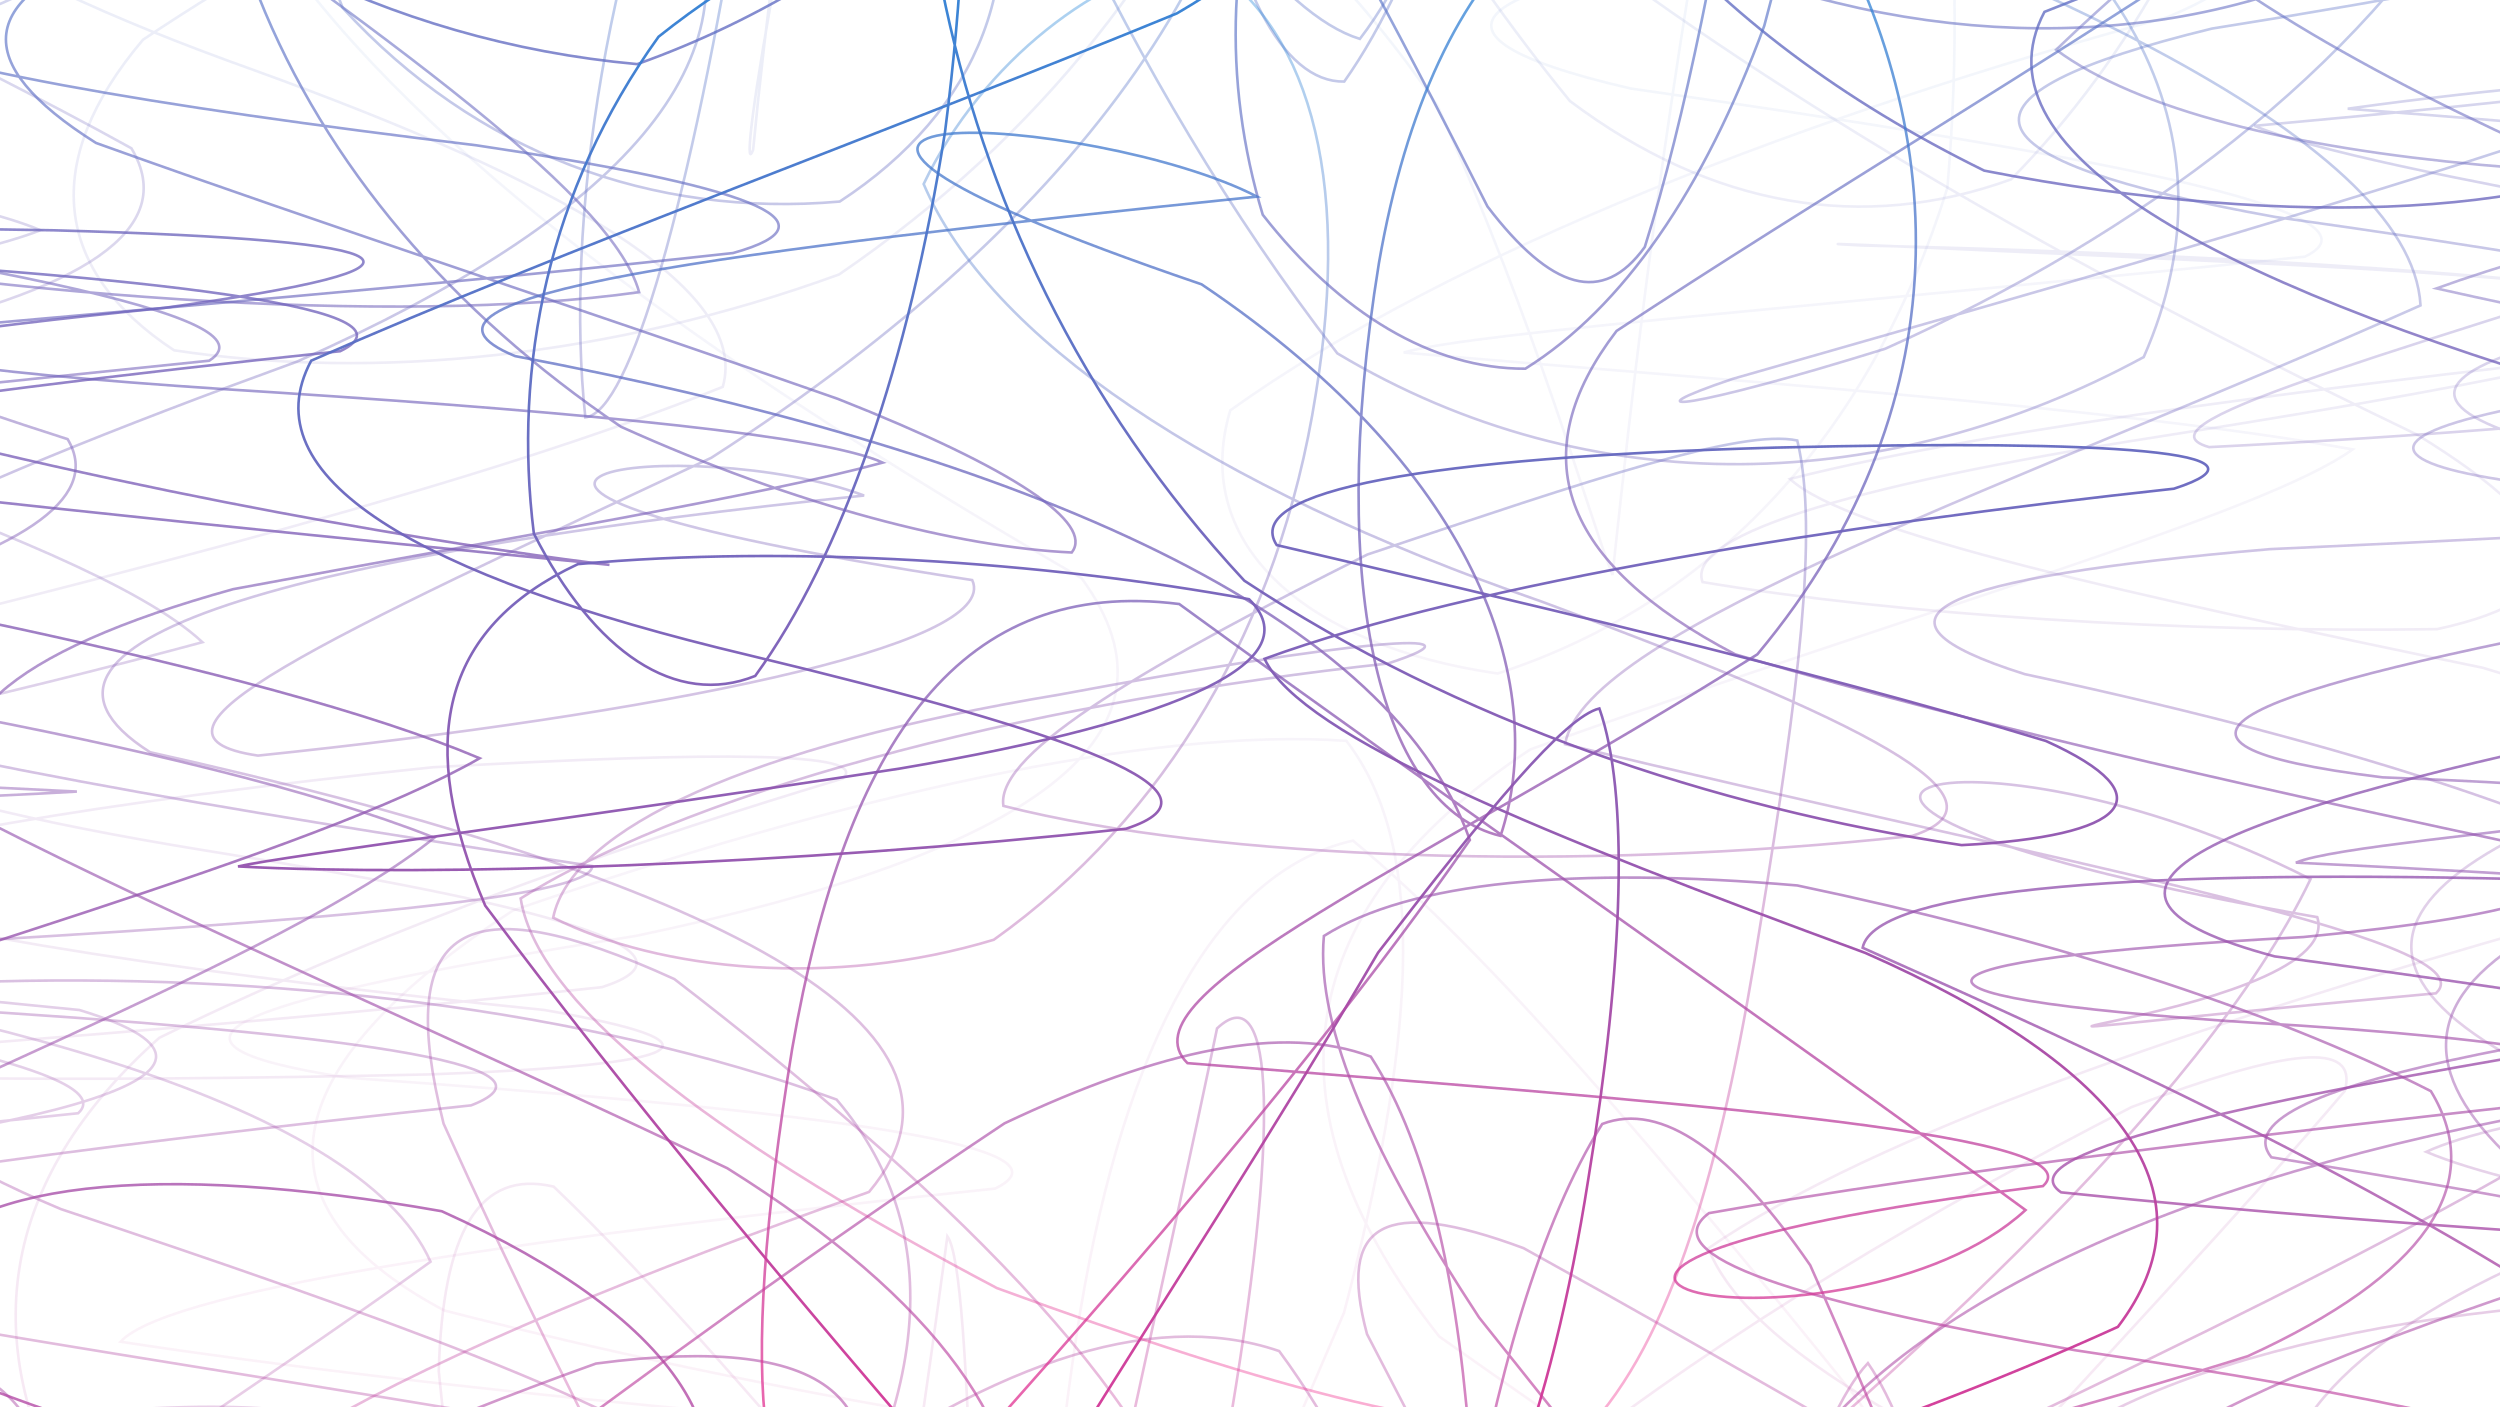
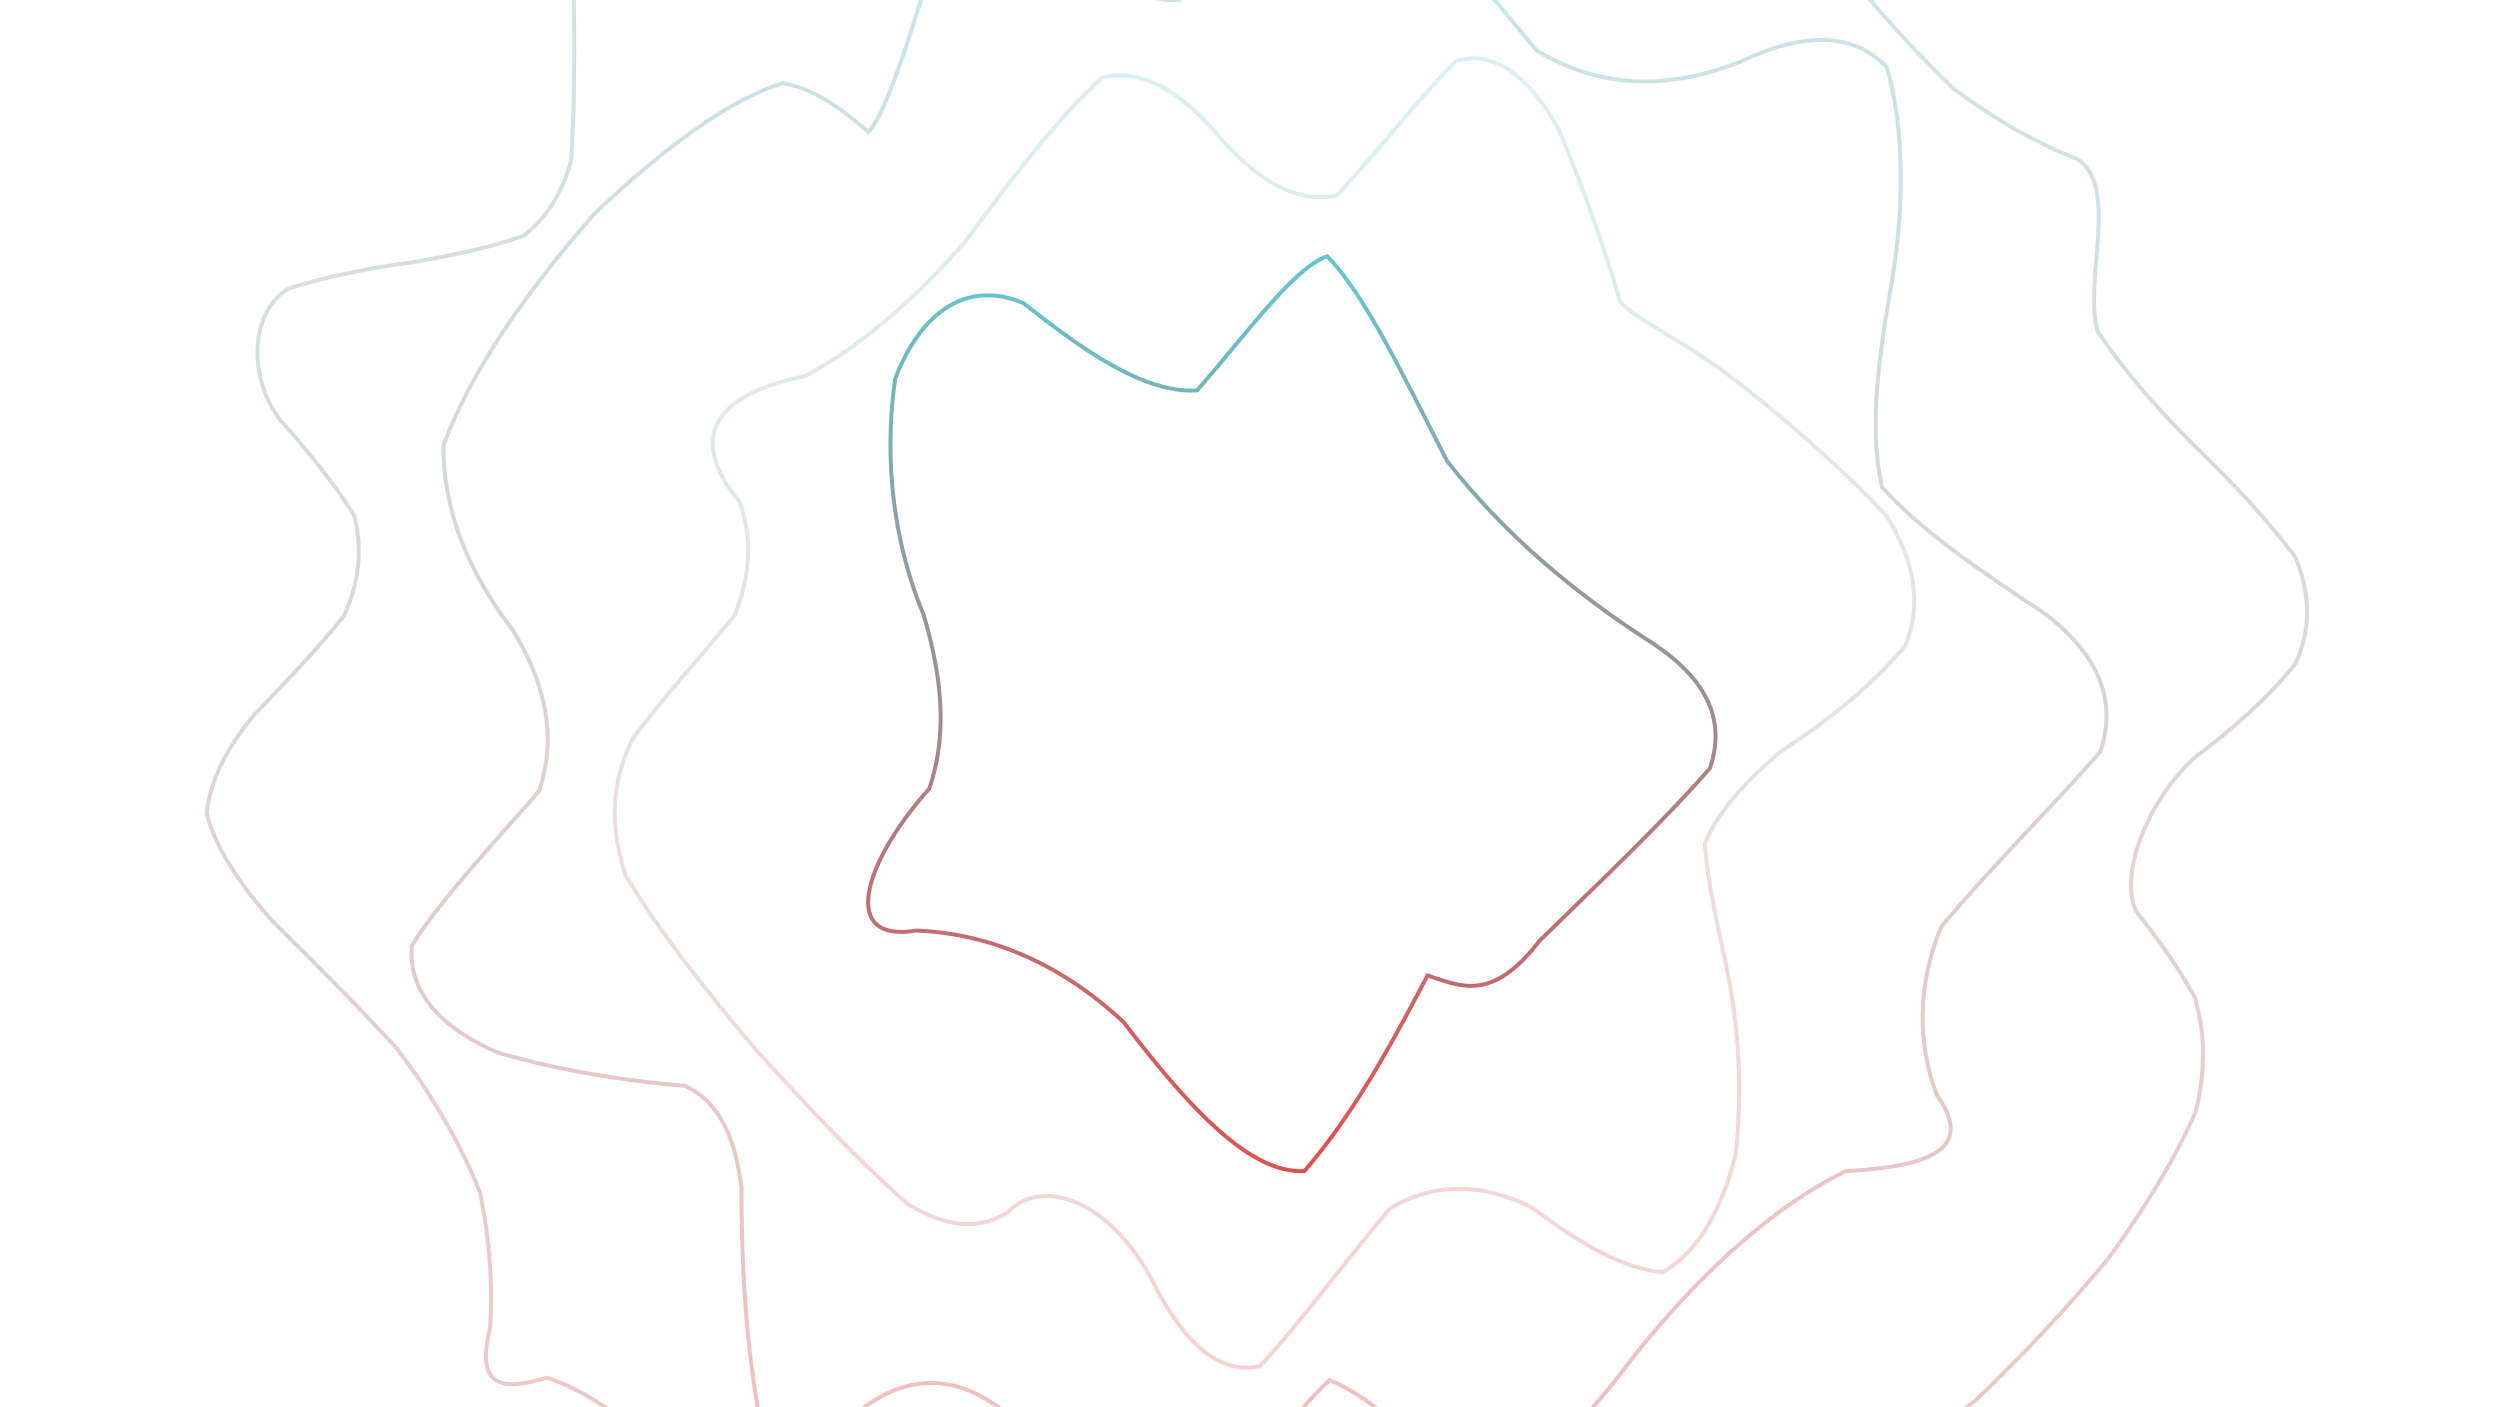
<svg xmlns="http://www.w3.org/2000/svg" version="1.1" viewBox="0 0 1422 800">
  <defs>
    <linearGradient x1="50%" y1="0%" x2="50%" y2="100%" id="ssscribble-grad">
-       <stop stop-color="hsl(206, 75%, 49%)" stop-opacity="1" offset="0%" />
-       <stop stop-color="hsl(331, 90%, 56%)" stop-opacity="1" offset="100%" />
+       <stop stop-color="hsl(185, 53%, 55%)" stop-opacity="1" offset="0%" />
+       <stop stop-color="hsl(0, 73%, 55%)" stop-opacity="1" offset="100%" />
    </linearGradient>
  </defs>
-   <g fill="none" stroke-width="1.5" stroke="url(#ssscribble-grad)" stroke-linecap="round">
-     <path d="M1981.48 679.62C1819.55 697.62 1630.14 714.65 1493.11 730.63 1464.58 746.5 1554.71 761.11 1723.79 774.23 1902.97 786.92 2017.69 797.74 2022.82 806.36 1916.99 814.12 1742.07 819.2 1565.8 821.24 1453.4 822.02 1445.62 819.36 1541.25 813.02 1703.25 805.3 1868.4 793.81 1975.88 778.6 1988.01 762.53 1899.63 743.29 1742.24 721.41 1567.32 700.16 1433.06 677.7 1380.04 655.16 1421.78 635.85 1540.32 618.73 1693.73 605.38 1834 598.55 1914.56 598.09 1911.66 605.54 1825.9 622.26 1681.93 648.63 1520.03 685.43 1380.97 731.76 1300.87 787.92 1295.62 853.03 1362.73 923.76 1479.65 999.53 1612.9 1077.57 1730.23 1152.97 1799.73 1224.07 1805.83 1287.08 1747.2 1337.68 1636.71 1373.94 1498.29 1393.15 1356.74 1394.3 1240.46 1376.84 1168 1341.45 1148.23 1292.12 1180.7 1230.98 1253.93 1162.78 1354.14 1095.26 1458.81 1032.57 1549.05 981.13 1612.58 947.87 1636.98 935.87 1620.19 948.38 1564.65 986.12 1478.61 1047.49 1373.94 1128.85 1259.76 1223.03 1151.01 1323.24 1057.54 1420.54 984.11 1504.9 937.34 1569.05 917.26 1606.07 922.71 1612.21 949.35 1586.62 991.06 1531.75 1045.36 1455.23 1103.1 1364.85 1158.66 1271.69 1211.74 1189.16 1254.84 1126.82 1286.05 1093.96 1307.15 1096.73 1314.96 1135.72 1310.74 1207.73 1296.3 1304.27 1272.41 1414.16 1241.51 1523.51 1203.81 1617.5 1162.5 1684 1119.69 1713.43 1073.6 1701.86 1028.48 1650.35 985.62 1565.86 941.66 1461.76 901.17 1352.28 864.75 1254.05 828.13 1183.34 795.95 1150.47 768.43 1161.5 740.91 1215.69 718.09 1305.04 700.09 1416.16 682.08 1531.51 669.12 1631.91 661.09 1701.96 653.05 1731.91 649.91 1716.81 651.47 1659.62 652.83 1569.17 658.51 1459.13 667.94 1345.76 676.27 1244.78 687.15 1170.5 699.29 1132.39 708.15 1134.98 715.81 1176.42 720.18 1249.48 717.76 1344.31 708.65 1446.06 690.43 1540.48 661.99 1616.09 621.86 1661.64 568.82 1671.63 505.65 1645.21 430.97 1585.37 346.69 1499.73 259.94 1397.59 171.39 1291.18 86.7 1192.09 14.59 1109.73 -42.03 1052.7 -77.04 1025.34 -86.52 1029.17 -68.87 1061.76 -24.12 1117.65 40.67 1191.07 121.21 1271.98 207.64 1351.3 284.56 1422.48 343.34 1476.65 372.1 1508.91 362.12 1517.18 311.45 1499.91 222.16 1459.09 106.17 1397.6 -23.73 1320.74 -148.63 1234.57 -246.57 1143.72 -303.19 1055.51 -307.02 975.26 -258.14 906.09 -164.9 852.46 -45.79 815.96 70.17 797.12 158.8 795.53 196.17 809.21 168.81 836.99 78.67 874.74 -58.68 918.86 -211.95 968.17 -348.26 1017.29 -434.11 1063.2 -447.6 1105.66 -385.6 1140.36 -263.96 1165.99 -55.87 1186.59 16.32 1163.29 -186.55 1123.38 -354.61 1087.06 -487.08 1045.42 -542.02 1000.03 -502.2 950.47 -380.39 899.46 -217.17 848.22 -71.48 795.47 5.95 744.1 -16.32 694.83 -133.96 645.75 -308.49 599.56 -479.07 556.47 -583.26 514.33 -583.26 475.43 -477.8 439.67 -308.49 404.92 -139.68 373.06 -39.13 343.85 -49.54 315.38 -168.68 289.17 -351.43 264.96 -524.07 241.14 -616.9 218.98 -590.17 198.31 -454.94 177.75 -266.44 158.48 -104.51 140.48 -40.01 122.48 -99.4 105.96 -255.41 90.96 -512.41 69.5 -448.87 36.52 -181.82 26.17 -52.97 20.85 -27.85 18.46 -112.52 19.25 -273.02 21.06 -444.8 26.32 -562.3 35.13 -582.72 44.89 -497.78 58.08 -339.11 74.49 -161.29 91.1 -26.17 110.16 23.07 130.96 -26.86 150.25 -154.8 169.68 -314.18 188.05 -452.73 202.24 -522.58 213.08 -502.24 219 -397.62 217.76 -240.59 209.31 -77.36 192.3 48.24 166.11 102.17 130.24 74.75 84.35 -23.09 30.05 -159.23 -32.85 -293.87 -103.05 -392.36 -176.71 -426.41 -253.1 -388.51 -329.18 -287.11 -400.08 -146.56 -464.1 1.41 -517.65 167.65 -568.92 145.09 -560.08 -7.23 -499.78 -120.53 -443.12 -211.56 -377.95 -263.79 -309.54 -269.45 -245.81 -226.62 -190.81 -143.77 -150.57 -31.65 -131 91.52 -134.37 209.29 -162.65 310.43 -214.92 381.93 -288.48 419.29 -378.39 421.88 -476.46 393.35 -575.46 341.59 -666.31 272.13 -739.63 197.49 -788.98 126.79 -808.88 63.73 -797.59 17.71 -755.93 -8.4 -688.22 -14.97 -603.79 -0.68 -511.31 31.58 -422.36 80.09 -349.91 140.11 -302.51 207.15 -287.78 280.97 -309.45 354.97 -365.93 426.15 -451.69 496.43 -556.26 560.3 -667.38 616.97 -770.8 669.45 -852.44 714.36 -901.67 752.42 -911.22 786.32 -880.07 814.69 -811.93 838.76 -716.24 860.1 -608.15 878.79 -502.53 895.93 -415.63 911.8 -361.99 927.37 -349.55 943.34 -381.28 959 -453.12 975.7 -554.42 993.7 -669.77 1011.7 -780.89 1030.79 -869.35 1050.69 -921.76 1070.26 -931.01 1090.02 -895.47 1109.21 -821.21 1127.14 -719.43 1143.26 -605.52 1156.45 -496.14 1169.84 -377.54 1163.11 -382 1138.33 -496.76 1114.98 -597.54 1084.12 -698.06 1046.5 -784.45 1007.98 -846.31 966.3 -874.37 924.42 -865.46 889.33 -820.91 860.89 -746.12 843.56 -650.4 842.48 -544.05 858.98 -439.74 895.94 -348.56 952.44 -279.04 1028.44 -238.08 1121.05 -228.14 1221.31 -249.09 1325.08 -296.49 1423.21 -363.42 1503.66 -443.3 1560.42 -525.42 1585.59 -600.85 1576 -663.47 1531.78 -705.46 1457.42 -723.19 1366.43 -715.68 1269.52 -683.04 1183.15 -628.54 1126.04 -555.84 1108.42 -471.3 1138.75 -381.34 1215.67 -290.69 1330.84 -206.51 1467.73 -133.59 1601.01 -74.59 1709.36 -32.98 1771.15 -9.42 1773.73 -3.92 1716.57 -14.94 1611.12 -39.78 1484.4 -77.03 1364.49 -121.85 1283.09 -170.48 1265.18 -221.74 1318.59 -270.24 1435.81 -313.23 1589.19 -350.6 1743.43 -378.54 1858.72 -396.21 1903.59 -404.34 1866.45 -401.6 1756.91 -388.76 1609.74 -366.66 1468.07 -336.21 1378.07 -298.99 1372.34 -255.25 1456.09 -207.33 1607.82 -156.83 1780.39 -103.09 1920.81 -49.05 1982.49 4.14 1944.97 57.97 1820.82 109.53 1653.16 158.26 1504.63 206.13 1429.03 250.62 1457.98 291.68 1584.03 331.35 1763.57 367.65 1931.03 400.82 2022.69 432.73 2003.74 461.9 1880.2 488.67 1702.06 514.58 1539.24 538.57 1459.1 560.93 1496.78 582.88 1638.52 603.59 1827.77 623.28 1985.61 642.85 2045.98 661.61 1981.55 679.61Q1981.48 679.62 1981.48 679.62" opacity="0.26" />
-     <path d="M1906.98 292.53C1580.74 325.96 1385.8 348.85 1569.65 362.11 1888.35 376.1 1928.43 382.14 1644.43 382.85 1379.13 387.92 1441.18 392.97 1735.73 403.44 1917.09 426.36 1773.24 463.38 1462.69 520.36 1299.14 596.26 1432.47 694.61 1701.75 813.08 1839.21 936.83 1706.23 1061.89 1424.28 1172.2 1218.07 1248.44 1239.99 1281.25 1438.63 1260.43 1651.74 1193.33 1708.34 1088.98 1575.27 971.79 1330.4 880.87 1118.24 840.13 1036.04 873.55 1102.55 982.5 1258.44 1147.44 1411.71 1327.76 1501.08 1468.33 1482.97 1528.51 1375.51 1484.97 1207.75 1357.27 1033.84 1190.59 890.57 1053.95 787.26 1012.75 737.44 1089.95 727.59 1264.41 750.53 1465.35 785.58 1609.28 817.36 1629.21 854.19 1517.08 875.22 1323.62 877.87 1144.3 879.49 1074.8 863.41 1152.05 829.98 1341.66 796.55 1545.41 746.56 1653.77 679.82 1614.29 612.06 1449.15 526.86 1240.66 426.99 1088.08 332.16 1058.3 235.18 1157.88 151.59 1332.2 100.78 1503.35 91.23 1590.08 136.61 1557.63 221.94 1419.02 339.35 1228.07 452.23 1054.29 504.79 951.66 469.61 948.59 328.72 1032.2 123.92 1170.31 -81.71 1307.12 -196.05 1397.92 -161.69 1419.59 4.55 1362.65 205.61 1245.23 294.87 1090.53 196.54 934.67 -56.04 805.06 -323.72 695.9 115.53 757.58 -1.45 856.65 -300.55 924.45 -461.13 974.88 -322.07 1003.74 -36.03 1015.89 86.05 1006.24 -114.18 979.73 -427.59 940.46 -505.61 892.22 -253.2 840.62 17.89 783.98 -32.03 729.67 -357.34 680.83 -547.8 631 -356.25 588.77 -30.01 555.34 -10.17 521.91 -317.59 498.07 -541.14 482.78 -393.44 466.5 -62.6 456.64 43.73 450.24 -192.05 438.8 -470.94 425.11 -460.7 403.74 -170.56 369.59 80.18 319.87 38.48 249.8 -232.92 163.01 -434.09 56.09 -361.64 -66.59 -79.79 -188.74 156.38 -305.67 160.13 -401.05 -48.85 -458.09 -272.11 -468.88 -325.15 -427.06 -166.02 -345.29 94.15 -235.33 289.54 -124.45 320.84 -50.83 193.58 -35.6 9.23 -96.73 -131.3 -226.99 -145.09 -401.02 -35.59 -573.94 156.21 -692.38 353.05 -721.72 497.86 -648.93 568.79 -504.98 560.74 -341.27 502.02 -227.15 409.28 -219.18 322.17 -327.65 259.76 -517.66 217.07 -710.85 208.28 -826.42 225.08 -809.58 258.4 -669.92 302.92 -471.27 349.03 -312.72 399.07 -279.82 442.51 -391.53 475.94 -595.27 509.37 -784.9 532.01 -858.8 547.08 -782.72 566.09 -596.81 585.73 -393.49 615.45 -268.44 661.69 -275.44 732.39 -403.39 835.73 -585.45 958.78 -741.06 1105.27 -796.52 1255.94 -730.84 1372.62 -569.71 1437.18 -375.79 1421.17 -218.26 1331.27 -144.87 1187.73 -172.64 1047.43 -278.39 989.42 -423.9 1052.93 -551.62 1241.29 -621.11 1473.47 -615.07 1646.66 -532.61 1659.22 -397.89 1507.67 -236.89 1289.22 -86.62 1169.52 28.3 1261.99 96.97 1522.46 113.93 1766.28 89.23 1797.4 30.45 1593.64 -41.3 1341.6 -110.16 1413.09 -194.68 1775.01 -221.46 1389.24 -172.56 1397.79 -122.38 1692.61 -65.51 1941.36 -7.52 1847.99 54.8 1527.01 112.92 1385.84 164.05 1615.92 215.91 1926.76 259.09 1907.05 292.52Q1906.98 292.53 1906.98 292.53" opacity="0.48" />
-     <path d="M1832.48 138.56C1532.82 169.42 1316.78 204.59 1423.82 244.66 1727.94 285.86 1884.77 334.05 1727.67 390.82 1422.22 450.91 1282.08 521.6 1432.11 603.27 1712.46 687.27 1838.04 779.47 1692.61 875.54 1404.6 963.59 1223.89 1043.76 1283.91 1106.58 1518.26 1143.38 1718.83 1149.75 1727.52 1120.71 1536.17 1063.81 1278.73 981.25 1118.06 886.32 1136.14 804.7 1299.58 749.26 1490.45 740.15 1602.48 789.02 1568.33 894.15 1413.41 1042.55 1199.86 1202.11 1018.1 1342.34 921.71 1427.25 924.71 1434.15 1006.75 1360.41 1121.74 1225.93 1240.64 1079.16 1318.51 965.85 1343.34 931.86 1319 997.94 1251.97 1148.09 1161.94 1335.46 1052.83 1492.24 946.86 1561.75 853.51 1514.07 761.98 1370.2 687.86 1186.08 630.11 1040.82 574.57 1002.37 531.97 1089.1 501.11 1267.16 470.25 1457.36 451.86 1571.44 447.3 1561.78 444.94 1435.07 459.83 1245.79 493.16 1072.51 528.32 981.33 577.12 1003.68 630.24 1122.23 664.28 1290.07 676.51 1436.98 647.37 1509.14 569.06 1483.47 439.04 1367.17 269.47 1199.86 103.81 1028.3 -27.41 902.31 -77.96 849.37 -29.14 876.08 106.68 965.02 276.07 1083.61 386.85 1203.67 378.62 1288.18 226.15 1319.36 -5.16 1293.5 -207.11 1214.83 -261.64 1100.89 -137.4 965.58 85.66 832.68 244.89 717.66 204.07 625.62 -26.4 565.75 -288.27 535.53 -375.82 532.28 -220.26 548.27 45.13 574.49 167.93 611.61 22.26 646.84 -275.49 675.14 -380.23 711.56 38.23 725.06 -354.94 705.39 -468.08 688.31 -255.17 664.06 44.48 633.21 77.96 602.35 -188.4 565.61 -443.33 522.58 -402.52 478.57 -111.27 426.51 115.15 365.28 46.66 301.51 -231.57 227.41 -425.27 143.47 -341.57 59.18 -58.99 -30.85 160.96 -121.45 133.72 -201.15 -97.46 -269.29 -315.6 -316.72 -337.07 -337.18 -139.5 -326.51 123.84 -282.03 275.13 -214.58 223.07 -127.62 31.77 -36.46 -166.25 33.32 -233.37 69.64 -135.97 55.06 76.4 -16.53 293.59 -139.56 424.48 -296.05 431.69 -451.08 332.49 -574.39 189.3 -633.25 53.62 -612.46 -15.05 -516.39 -3.28 -372.36 81.74 -232.57 213.81 -141.4 358.95 -138.33 504.8 -233.09 621.9 -400.08 705.32 -585.34 761.91 -721.32 791.47 -758.43 805.64 -679.18 806.49 -517.83 806.44 -337.62 813.06 -216.99 817.2 -213.41 833.57 -330.58 864.42 -520.77 895.28 -698.85 939.9 -782.48 995.86 -737.97 1049.35 -586.63 1108.62 -393.42 1165.97 -237.62 1210.01 -178.01 1237.62 -232.75 1237.03 -372.11 1209.61 -542.07 1147.33 -672.14 1054.97 -715.62 963.3 -659.03 883.37 -520.59 848.98 -346.29 887.85 -184.28 1005.7 -80.62 1188.94 -55.37 1379.69 -108.13 1524.85 -214 1561.82 -337.11 1475.12 -449.08 1300.31 -515.71 1128.36 -524.15 1071.37 -474.6 1176.97 -376.8 1411.42 -251.03 1639.18 -111.95 1725.64 16.54 1606.52 121 1375.31 197.61 1207.61 240.44 1256.56 254.32 1502.19 242.17 1758.55 214.16 1808.47 179.59 1611.17 137 1348.66 99.61 1282.32 71.59 1639.87 39.14 1511.28 37.43 1335.39 61.84 1596.37 81.88 1865.91 107.7 1832.55 138.55Q1832.48 138.56 1832.48 138.56" opacity="0.28" />
-     <path d="M1757.98 551.72C1485.56 580.01 1258 615.83 1291.93 658.27 1549.37 700.02 1778.77 746.95 1768.5 796.83 1529.26 843.31 1273.11 888.87 1212.9 929.53 1513.15 971.58 1526.65 964.32 1184.64 903.56 1139.77 847.87 1281.26 781.88 1495.79 714.35 1645.36 662.1 1630.68 629.7 1466.73 629.28 1236.66 668.61 1058.28 748.48 1001.68 865 1075.94 1000.67 1228.6 1140.23 1381.54 1259.35 1479.17 1333.33 1478.89 1348.63 1390.04 1298.75 1237.09 1198.43 1068.16 1068.31 921.98 943.33 814.32 864.52 762.52 855.14 757.73 926.84 792.59 1064.6 846.59 1234.27 902.35 1387.13 962.65 1475.29 1007.21 1470.93 1033.16 1372.64 1052.72 1216.43 1055.36 1053.57 1044.76 944.44 1031.48 933.68 1009.75 1026.82 981.46 1192.66 953.18 1368.76 919 1485.5 877.18 1501.49 832.68 1413.51 775.76 1253.73 702.85 1079.38 623.54 947.16 526.58 898.88 414.96 943.48 307.88 1063.78 203.65 1214.48 119.76 1346.17 75.53 1422.56 79.53 1418.26 140.74 1337.3 240.47 1199.89 364.32 1041.77 473.66 899.32 518.92 798.33 477.09 757.38 338.99 775.59 145.57 844.86 -45.92 941.94 -157.26 1042.83 -137.73 1133.12 5.34 1190.78 202.01 1208.72 332.55 1187.53 315.74 1129.77 136.72 1046.1 -107.26 942.49 -276.17 833.48 -256.52 728.88 -65.18 629.09 162.62 544.55 247.09 476.49 107.62 421.24 -161.57 380.89 -352.4 351.75 -186.83 324.6 43.29 290.56 -338.59 269.39 -378.12 254.57 -153.43 233.45 118.98 205.16 163.73 176.88 -58.95 142.1 -324.56 101.82 -380.05 62.37 -172.67 19.14 102.18 -25.44 202.58 -66.22 49.06 -104.27 -210.09 -135.62 -353.34 -157.81 -257.08 -167.71 -3.08 -161.48 219.36 -142.45 250.74 -105.71 89.85 -52.38 -140.18 5.76 -268.02 69.68 -212.11 129.71 -5.87 169.78 226.91 185.45 363.54 166.18 347.46 107.77 205.61 11.28 27.63 -116.07 -103.27 -254.03 -119.92 -386.43 -23.55 -489.11 151.85 -540.74 340.11 -531.29 486.6 -459.77 565.23 -346.78 564.86 -216.07 506.88 -103.88 408.91 -48.14 309.11 -66.88 230.69 -163.98 175.77 -316.4 159.48 -485.52 175.47 -621.79 216.78 -682.39 275.06 -647.63 338.88 -526.35 411.14 -362.92 477.57 -211.46 533.21 -129.04 589.87 -150.59 633.02 -270.17 661.32 -446.27 689.6 -612.13 702.36 -702.43 700.81 -686.11 700.26 -571.41 688.13 -400.23 669.22 -233.08 658.74 -123.86 652.86 -105.97 662.86 -178.15 698.18 -315.04 764.69 -466.3 868.63 -583.33 996.06 -634.31 1143.66 -601.89 1288.08 -497.85 1392.53 -347.65 1438.01 -190.11 1403.01 -60.33 1300.14 19 1153.98 35.2 1019.04 -5.37 963.11 -91.08 1018.56 -195.33 1186.52 -293.92 1401.58 -373.37 1578.77 -414.4 1628.28 -413.26 1525.09 -372.37 1323.8 -297.87 1146.99 -202.02 1120.49 -90.89 1275.71 20.18 1530.97 122.32 1717.13 215.64 1708.86 291.21 1507.17 349.18 1273.89 392.99 1195.99 422.52 1355.15 442.15 1713.81 456.22 1344.46 473.66 1305.91 490.68 1577.08 503.34 1802.7 523.43 1758.05 551.71Q1757.98 551.72 1757.98 551.72" opacity="0.57" />
-     <path d="M1683.48 635.74C1323.8 671.62 1492.3 713.6 1732.57 715.8 1627.86 712.58 1381.85 700.13 1172.35 678.21 1138.26 654.81 1292.37 623.5 1517.13 586.74 1664.91 554.49 1636.34 523.78 1454.4 500.59 1221.16 493.84 1066.58 504.77 1059.46 539.08 1191.02 597.77 1378.64 681.55 1523.44 787.39 1562.15 902.99 1475.16 1021.84 1304.88 1129.6 1109.29 1209.24 959.69 1251.5 892.95 1246.83 916.12 1197.33 1007.36 1108.32 1126.33 995.47 1285.43 844.62 1295.04 834.81 1166.26 1013.36 1051.68 1165.9 939.1 1303.21 838.97 1390.22 745.56 1403.99 671.43 1339.55 614.47 1212.5 565.82 1062.04 528.63 929.07 498.3 855.81 470.52 868.66 444.71 965.16 419 1118.16 393.28 1279.69 368.27 1396.12 345.95 1433.02 326.2 1381.81 314.03 1258.12 314.18 1099.86 322.64 950.09 349.13 849.77 395.89 821.56 449.36 869.54 516.27 975.16 586.28 1106.58 636.37 1233.16 661.17 1319.4 642.47 1346.64 572.83 1310.88 452.15 1219.44 293.26 1092.95 134.66 952.11 5.14 823.92 -54.82 726.97 -24.88 670.88 89.41 660.32 251.29 688.95 387.87 750.55 442.76 828.34 373.69 907.86 198.52 983.55 -17.72 1040.07 -176.06 1072.63 -195.72 1082.68 -66.06 1067.43 144.24 1031.53 303.24 977.76 310.85 912.36 144.23 841.49 -99.38 764 -270.23 688.52 -250.65 618.27 -55.67 548.11 178.06 485.62 272.84 431.3 147.73 378.42 -109.98 333.09 -303.71 294.83 -278.47 257.14 -51.29 225.49 193.48 199.77 247.04 174.06 68.75 154.88 -188.39 142.48 -318.88 130.65 -217.96 126.62 30.76 131 242.08 136.82 263.37 151.66 93.14 175.17 -142.75 198.76 -271.76 228.57 -210.05 261.5 2.56 287.8 231.88 309.75 346.68 321.3 292.57 314.99 115.27 289.25 -74.6 239.57 -178.05 167.39 -137.48 72.6 21.03 -39.87 230.94 -156.18 401.45 -269.29 476.16 -364.6 440.77 -426.95 323.94 -448.5 180.92 -422.79 55.2 -356.21 -5.61 -256.66 8.94 -142.6 92.27 -42.88 220.45 23.64 362.46 36.48 503.29 -13.67 615.25 -120.86 691.48 -266.28 741.2 -477.74 699.52 -543.74 660.77 -359.91 625.18 -153.49 618.22 -150.74 649.71 -371.77 675.43 -524.78 714.68 -618.7 767.04 -626.5 819.58 -548.17 884.96 -407.65 961.03 -247.26 1033.74 -110.28 1110.44 -33.53 1182.73 -32.77 1237.05 -105.26 1270.49 -225.82 1271.47 -359.51 1239.83 -475.65 1171.34 -541.85 1072.74 -544.64 972.95 -484.85 885.75 -375.43 842.03 -240.06 867.08 -100.43 966.14 17.2 1128.65 97.07 1308.47 132.11 1460.63 121.95 1529.75 76.02 1488.78 1.97 1350.39 -81.57 1170.84 -160.37 1042.66 -229.42 1030.69 -274.92 1160.88 -293.98 1377.52 -288.66 1579.76 -258.6 1656.85 -209.63 1565.03 -144.21 1356.68 -70.05 1162.88 6.76 1119.98 88.09 1265.69 165.07 1516.09 235.12 1700.87 303.7 1691.92 363.79 1490.56 415.51 1251.74 465.21 1158.32 507.76 1293.83 543.99 1556.06 579.52 1737.01 610.01 1683.55 635.73Q1683.48 635.74 1683.48 635.74" opacity="0.78" />
-     <path d="M1608.98 208.35C1280.31 240.09 1307.92 277.01 1608.73 286.51 1649.15 294.39 1515.29 302.15 1290.98 312.36 1101.37 328.61 1049.81 351.3 1151.67 383.45 1346.85 425.42 1523.44 479.94 1592.18 548.2 1522.36 625.45 1347.21 713.78 1146.61 809.56 996.65 902.87 953.44 991.99 1017.92 1068.48 1159.09 1122.83 1313.14 1150.8 1424.08 1146.59 1461.57 1111.71 1412.44 1047.01 1297.56 959.57 1142.55 866.48 989.16 777.68 866.61 709.95 787.02 680.36 760.46 695.45 777.56 758.85 831.19 862.79 901.1 993.5 971.24 1129.21 1041.46 1243.16 1094 1314.69 1126.36 1327.12 1146.14 1278.24 1147.61 1176.32 1135.8 1043.23 1116.08 913.29 1090.11 815.13 1062.47 775.32 1032.79 807.19 1005.5 904.09 982.36 1043.66 959.21 1190.17 940.77 1303.49 925.36 1356.2 907.92 1337.87 889.47 1252.94 865.54 1123.65 833.71 978.97 789.36 852.02 727.59 768.49 653.24 743.08 559.59 777.3 449.27 858.9 339.01 971.53 229.99 1087.52 138.36 1183.65 83.26 1245.69 72.93 1260.01 116.85 1226.64 203.72 1151.3 322.66 1046.62 444.56 928.77 526.33 809.39 543.67 705.2 475.85 625.43 334.58 573.64 151.64 552.7 -16.85 558.69 -108.66 589.19 -91.22 634.93 34.63 687.73 211.13 746.73 363.85 800.57 413.03 844.83 323.65 882.52 128.19 906.5 -83.93 917.22 -202.76 918.86 -166.27 909.34 10.27 891.38 221.52 867.27 344.32 838.46 294.98 807.56 96.66 773.99 -132.98 741.09 -247.21 710.55 -170.03 679.39 51 651.87 267.98 628.73 327.8 605.58 192.84 587.36 -39.71 573.44 -217.27 558.89 -221.81 547.37 -55.6 537.3 178.46 524.55 338.02 510.49 336.8 492.61 182.58 468.59 -26.81 437.01 -171.47 395.26 -176.71 344.43 -39.01 281.35 169.03 205.66 354.46 123.4 434.89 32.67 389.13 -62 244.86 -150.46 74.84 -230.66 -49.13 -294.28 -84.64 -333.4 -17.22 -344.25 124.06 -322.8 300.02 -273.37 456.04 -198.08 557.28 -106.03 590.13 -15.5 556.16 63.4 477.62 114.65 371.36 123.94 270.71 87.2 194.94 4.53 147.53 -112.23 139.44 -247.07 164.59 -376.68 217.68 -475.25 288.45 -524.55 365.79 -512.22 451.63 -441.77 531.78 -325.89 601.84 -190.14 671.2 -69.77 728.38 8.36 773.49 22.13 817.66 -35.12 851.2 -150.76 874.35 -297.27 903.6 -484.14 904.22 -461.9 872.13 -270.56 845.72 -128.53 808.44 -15.54 764.6 46.4 729.24 47.05 699.57 -9.39 686.58 -106.37 701.52 -225.11 748.71 -336.98 834.1 -420.27 947.87 -463.04 1085.4 -455.71 1227.34 -402.03 1341.57 -310.2 1410.01 -195.63 1410.3 -75.21 1342.2 39.55 1217.97 133.14 1072.34 198.36 961.37 232.91 922.8 236.72 985.62 215.48 1136.9 172.1 1332.69 117.43 1501.08 59.8 1570.97 -0.31 1513 -51.74 1348.24 -90.99 1160.83 -121.25 1041.95 -136.66 1064.12 -138.52 1225.71 -130.56 1450.17 -112.15 1617.48 -86.41 1631.82 -54.63 1483.35 -19.52 1258.22 16.25 1100.9 54.47 1112.19 90.73 1294.27 123.42 1531.42 156.65 1668.78 185.2 1609.05 208.34Q1608.98 208.35 1608.98 208.35" opacity="0.37" />
-     <path d="M1534.48 196.7C1345.2 217.27 1135.88 242.51 1018.15 272.43 1050.69 302.74 1211.3 338.44 1412.33 379.85 1555.31 422.36 1567.63 471.25 1448 526.48 1251.35 582.56 1067.46 644.23 971.66 710.07 997.11 773.73 1124.72 837.93 1294.18 899.25 1441.25 951.65 1505.3 994.82 1467.75 1024.31 1342.25 1037.39 1172.38 1031.77 1010.48 1005.51 895.07 962.86 854.82 903.14 887.93 830.91 980.73 757.84 1099.7 687.48 1212.44 629.71 1300.84 596.34 1341.93 591.5 1333.67 620.6 1280.47 683.32 1193.91 775.6 1090.49 888.55 976.16 1006.44 869.67 1115.93 778.91 1200.36 700.86 1245.89 643.56 1245.04 604.04 1195.91 577.61 1108.34 562.48 994.73 553.22 875.48 549.95 776.07 546.33 713.77 538.88 703.18 532.75 749.09 520.03 843.57 499.46 969.16 478.89 1100.26 450.94 1207.83 417 1271.12 384.38 1280.16 348.52 1232.85 312.98 1140.07 283.45 1018.71 260.46 891.45 249.57 779.99 251.76 700.61 272.53 665 314.93 674.96 370.04 727.39 441.76 809.55 522.31 905.95 591.95 1004.87 645.71 1087.99 667.21 1144.53 643.76 1170.32 572.05 1160.69 454.22 1119.07 312.03 1049.97 164.82 962.21 45.05 865.5 -15 764.87 -0.43 671.2 90.67 590.26 228.28 522.99 375.24 474.09 479.32 442.83 495.45 427.95 411.46 427.12 246.04 436.43 58.24 455.99 -86.13 479.6 -126.66 503.73 -45.94 531.44 124.55 555.61 309.59 574.48 417.61 593.4 395.46 605.72 244.55 611.12 35.57 615.81 -131.07 613.85 -167.68 605.43 -54.02 596.71 153.2 582.06 342.48 561.49 405.96 540.92 311.53 514.92 115.57 483.56 -79.06 451.91 -167.7 414.39 -108.91 370.91 66.56 326.71 271.6 276.29 411.12 220.04 427.01 163.85 319.05 103.14 144.12 39.77 -23.36 -20 -108.06 -78.38 -79.75 -131.73 49.54 -174.81 229.83 -206.79 397.79 -223.62 505.12 -224.07 521.71 -205.8 455.12 -167.98 329.39 -116.48 191.29 -51.06 81.33 22.6 22.21 92.35 30.86 154.43 99.02 199.25 213.52 216.59 347.6 203.33 477.25 156.13 591.44 78.17 672.01 -24.86 716.89 -142.13 728.6 -256.88 712.69 -355.82 679.89 -423.34 631.53 -448.4 582.07 -426.2 538.55 -358.44 494.82 -258.6 463.03 -141.16 443.88 -27.74 427.9 57.1 423.27 98.38 428.37 85.29 434.72 17.96 448.55 -91.67 469.12 -222.77 489.69 -348.37 516.52 -440.78 550.23 -482.65 585.21 -468.02 629.32 -399.67 684.09 -292.33 742.03 -165.15 811.93 -41.7 892.98 57.47 973.82 118.23 1059.82 132.49 1143.84 102.05 1212.3 32.7 1262.99 -60.01 1285.07 -159.56 1273.99 -254.16 1226.24 -326.51 1143.76 -367.81 1045.83 -375.5 942.36 -347.75 857.29 -290.1 818.53 -208.03 838.11 -112 924.17 -11.96 1061.08 87.22 1224.86 175.2 1374.89 247.28 1465.8 302.98 1472.15 339.22 1386.27 357.85 1239.74 360.07 1079.38 349.69 968.4 331.07 958.4 303.53 1059.84 274.09 1242.39 246.08 1432.41 215.89 1553.8 190.76 1549.56 172.01 1421.68 154.11 1226.47 143.33 1058.91 139.62 1008 137 1102.65 140.79 1301.33 150.55 1501.37 160.7 1597.95 176.12 1534.55 196.69Q1534.48 196.7 1534.48 196.7" opacity="0.12" />
-     <path d="M1459.98 626.06C1298.06 644.06 1109.23 665.55 972.05 690.03 939.76 714.14 1021.92 740.49 1180.52 768.04 1354.94 794.02 1474.89 819.59 1498.27 843.14 1419.05 863.01 1266.36 878.48 1093.65 887.6 952.69 890.61 886.71 884.99 907.82 869.36 1005.41 846.73 1143.25 813.87 1278.54 771.4 1378.95 725.47 1415.11 674.03 1382.68 620.64 1290.14 573.41 1160.64 532.63 1022.3 503.65 894.76 492.78 802.16 501.36 753.03 532.38 748.22 585.36 781.99 659.02 841.32 749.42 919.88 847.65 999.17 947.58 1068.55 1039.25 1147.85 1134.67 1180.6 1121.64 1147.14 1010.84 1111.04 912.96 1070.41 810.92 1029.65 719.67 985.36 655.31 945.16 626.36 911.33 639.32 876.85 694.17 850.16 783.54 832.16 894.66 814.16 1010.01 805.28 1109.43 804.69 1178.08 803.46 1207.88 809.11 1193.71 819.45 1139.28 826.26 1052.73 833.55 946.85 836.98 836.44 830.5 734.06 813.11 652.91 779.71 601 730.17 582.33 660.76 596.63 571.39 638.94 472.46 704.72 364.47 782.65 258.17 862.82 171.1 940.13 110.53 1003.42 89.59 1047.55 112.96 1071.74 180.84 1072.52 284.79 1051.77 399.53 1011.69 506.57 956.17 577.85 890.33 589.02 815.68 532.82 739.05 413.67 664.48 259.64 591.08 104.35 524.65 -9.28 466.47 -46.45 414.08 4.85 370.57 132.61 335.12 292.13 305.41 433.1 281.96 502.16 263.13 468.62 248.01 340.07 235.25 158.71 223.35 -6.83 213.13 -94.29 202.11 -65.56 189.31 68.06 176.92 255.06 161.92 416.98 143.92 481.48 125.92 423.24 105.34 271.08 82.67 86.82 60.41 -51.5 36.88 -91.12 13.16 -19.38 -8.89 135.28 -29.48 314.05 -47.02 456.95 -60.84 515.81 -69.37 478.28 -70.86 360.32 -66.61 207.25 -53.53 69.98 -30.7 -13.98 -2.08 -17.94 35.65 54.59 81.3 184.95 128.13 337.47 177.97 476.5 226.86 578.05 266.95 622.36 297.76 609.62 314.26 546.65 311.42 453.88 288.18 353.22 242.74 256.54 177.37 185.38 94.04 147.13 -2 141.36 -100.92 168.72 -196.3 221.06 -278.14 294.59 -336.51 377.63 -365.5 461.6 -360.04 548.32 -321.32 626.38 -251.91 693.31 -159.69 755.4 -59.44 805.81 37.83 846.07 117.44 882.37 164.94 911.51 173.84 935.55 140.5 958.39 68.3 978.42 -32.92 996.42 -148.27 1014.43 -259.39 1029.97 -346.96 1042.2 -398.27 1053.22 -407.69 1058.63 -373.46 1056.29 -302.16 1049.98 -203.97 1032.93 -93.33 1003.5 14.7 969.23 108.04 923.15 175.02 867.62 209.72 814.86 209.91 762.22 178.45 718.25 122.15 695.45 46.54 696.77 -35.94 730.26 -115.42 796.24 -187.08 894.19 -240.71 1016.61 -272.44 1143.03 -282.2 1260.53 -268.32 1347.11 -233.86 1383.47 -181.28 1361.66 -115.79 1281.38 -42.8 1163.61 36.33 1031.14 114.57 919.5 188.24 865.68 258.46 887.06 320.01 987.05 372.21 1140.37 417.39 1308.11 453.43 1439.29 481.61 1490.05 503.69 1442.94 520.19 1310.23 532.98 1068.57 545.98 1049 568.33 1308.61 583.38 1464.35 593.96 1524.48 608.05 1460.05 626.05Q1459.98 626.06 1459.98 626.06" opacity="0.64" />
-     <path d="M1385.48 565.01C977.41 602.37 1336.98 582.06 1318.07 521.7 931.33 454.07 1117.33 399.83 1314.24 500.05 1253.19 627.07 1078.33 786.32 883.43 944.41 715.16 1055.1 625.24 1088.84 600.3 1024.75 624.58 887.68 664.72 717.98 692.25 584.97 725.07 554.09 728.56 642.1 697.7 820.16 666.84 1010.36 603.09 1122.17 512.08 1113.28 426.34 993.2 330.07 811.87 252.31 639.14 223.77 525.63 262.87 501.82 383.58 556.9 530.92 670.29 661.48 794.13 682.08 892.5 548.98 955.84 303.89 965.06 85.38 929.65 52.19 858.96 235.88 769.29 494.32 677.96 576.46 580.1 387.2 495.15 85.36 427.86 -18.74 361.67 191.82 312.72 491.48 281.86 394.51 245.34 171.84 271.16 553.01 329.95 570.27 367.8 369.62 406.66 146.74 429.79 64.57 417.66 183.1 364.15 404.63 260.37 620.96 121.56 727.49 -38.85 719.52 -184.39 622.72 -271.61 504.2 -275.5 412.72 -184.62 342.73 -34.52 321.4 129.24 332.94 237.43 358.42 234.44 392.33 116.41 423.19 -73.77 454.05 -251.85 480.4 -333.64 513.11 -290.88 559.76 -145.98 637.21 41.28 760.67 200.99 905.62 287.71 1074.96 281.65 1219.35 203.1 1274.9 77.14 1212.71 -45.51 1036.85 -132.09 855.75 -175.77 773.77 -163.68 888.02 -109.61 1143.02 -22.79 1371.37 77.17 1376.8 173.71 1152.88 273.54 901.19 357.69 890.23 423.28 1151.74 486.89 1418.91 534.14 1385.55 565Q1385.48 565.01 1385.48 565.01" opacity="0.36" />
-     <path d="M1310.98 145.99C1066.2 171.7 836.91 188.9 798.42 200.53 969.12 215.5 1206.2 231.52 1338.16 255.63 1287.47 292.39 1090.35 347.51 870.45 426.27 727.5 521.03 720.52 635.86 818.65 760.2 975.52 871.11 1110.22 958.65 1182.36 1000.87 1191.12 987.36 1138.04 914.58 1054.48 793.33 946.97 660.05 847.39 542.05 769.58 478.15 692.33 495.53 640.22 592.66 614.5 745.66 588.79 907.19 590.69 1021.32 619.44 1056.92 648.75 1009.76 701.55 894.35 764.49 746.58 803.49 598.01 814.22 484.03 765.82 421.4 654.05 413.62 482.43 452.16 291.86 517.82 160.02 603.65 136.51 683.61 252.68 745.39 445.81 795.12 619.86 819.48 651.71 822.28 500.9 812.96 249.18 790.9 68.56 763.17 97.12 731.94 321.2 701.79 565.98 676.07 619.54 650.36 445.63 630.29 197.94 613.02 61.91 592.26 139.91 567.54 361.98 532.29 587.77 484.93 680.67 418.22 615.19 328.86 439.99 227.45 265.93 110.56 172.99 -8.96 183.6 -108.32 288.41 -177.36 435.28 -196.36 598.39 -160.51 729.55 -69.61 817.66 60.1 875.41 189.02 902.53 289.81 917.18 327.06 922.36 281.56 933.86 162.24 959.57 0.72 985.28 -152.28 1023.99 -244.23 1067.32 -251.71 1101.17 -177.91 1120.84 -45.28 1107.67 106.85 1064.14 246.96 975.34 342.81 851.87 383.1 744.62 367.66 676.7 310.62 699.77 233.41 826.39 142.77 1030.92 64.86 1232.92 9.74 1325.21 -29.38 1255.41 -42.16 1048.49 -34.35 845.26 -13.9 781.84 16.86 927.73 50.38 1185.33 87.25 1364.51 120.26 1311.05 145.98Q1310.98 145.99 1310.98 145.99" opacity="0.07" />
-     <path d="M1236.48 277.98C1047.2 298.56 838.99 331.06 719.28 374.73 739.82 419.06 879.71 475.35 1061.03 542.04 1210.63 608 1260.74 680.88 1204.66 754.7 1065.99 817.91 897.72 870.32 750.15 902.15 644.47 908.01 601.47 882.93 609.23 824.51 658.66 744.29 723.76 644.94 783.86 541.84 847.31 459.3 889.99 407.91 909.73 402.97 926.48 450.91 923.91 545.57 903.34 671.16 882.77 802.27 845.16 907.71 789.61 968.36 731.07 978.43 650.97 935.7 551.87 852.65 456.11 742.03 357.13 623.81 275.99 515.12 236.53 422.64 250 357.73 328.71 320.87 449.32 309.84 593.2 319.39 710.45 340.83 745.11 374.99 676.55 409.2 511.86 437.15 315.47 467.32 163.86 486.53 135.39 492.82 247.15 498.86 451.2 491.96 640.48 471.39 703.96 450.81 612.51 417.54 426.06 372.71 236.14 327.62 141.76 270.98 177.01 205.16 321.28 141.55 509.43 73.47 669.46 7.59 760.62 -45.54 761.65 -84.63 694.38 -100.56 579.71 -90.66 463.7 -50.15 374.58 20.9 311.84 108.18 291.7 207.94 303.66 303.49 338.18 371.45 384.66 402.47 429.57 384.47 479.25 315.88 516.93 206.27 537.51 75.16 559.34 -95.67 539.07 -136.49 535.65 -7.32 559.34 110.85 613.34 228.65 707.77 330.29 828.58 410.13 974.13 459.6 1115.77 480.7 1210.04 475.84 1233.43 452.97 1163.71 421.46 1025.12 379.35 855.42 340.35 726.2 310.04 705.99 279 812.04 260.14 1009.87 254.6 1204.28 249.73 1299.95 257.4 1236.55 277.97Q1236.48 277.98 1236.48 277.98" opacity="0.96" />
-     <path d="M1161.98 674.66C753.21 725.76 1051.26 780.87 1152.12 688.28 1007.4 582.04 815.38 448.98 670.74 343.57 548.1 328.09 481.43 418.6 450.57 596.66 419.71 786.86 427.59 894.07 496.75 887.32 587.91 784.1 731.77 627.95 836.05 477.79 788.8 343.57 567.95 254.64 293.01 202.55 209.59 168.33 415.33 142.69 714.98 111.83 623.53 64.39 348.55 47.55 683.45 161.72 846.61 271.43 880.35 394.84 853.51 475.44 786.99 459.58 753.47 339.86 784.33 149.66 815.16 -28.39 907.47 -106.4 1027.48 -68.3 1107.81 59.73 1122.26 225.51 999.57 372.2 807.02 493.02 635.93 565.61 675.42 604.71 933.03 625.48 1195.41 643.79 1162.05 674.65Q1161.98 674.66 1161.98 674.66" opacity="0.75" />
-     <path d="M1087.48 475.5C898.2 496.07 692.24 489.25 570.73 458.39 565.89 427.51 657.36 375.84 777.76 315.41 907.58 271.9 990.27 243.93 1022.29 250.54 1034.7 301.55 1022.46 396.57 1001.89 522.16 981.32 653.27 954.35 754.44 906.3 809.11 838.62 821.67 723.82 790.12 567.04 732.67 419.67 654.97 306.38 576.01 296.15 511.04 402.57 444.59 600.2 397.97 789.48 377.39 852.96 356.82 767.43 364.25 602.92 395.04 426.13 424.36 325.08 471.22 314.64 521.95 375.25 552.43 474.08 562.17 565.27 534.53 663.25 464.78 727.83 355.27 748.41 224.16 769.01 98.57 743.64 11.89 681.31 -24.04 625.78 -15.57 559.04 34.21 525.37 104.68 562.74 192.08 685.59 275.85 877.45 342.38 1057.04 408.9 1150.95 454.92 1087.55 475.49Q1087.48 475.5 1087.48 475.5" opacity="0.38" />
+   <g fill="none" stroke-width="2.25" stroke="url(#ssscribble-grad)" stroke-linecap="round">
+     <path d="M1305.6 377.63C1290.25 396.78 1270.2 414.45 1248.68 430.69 1221.84 454.54 1204.9 497.59 1215.15 518.47 1226.95 533.55 1238.72 549.45 1248.11 566.79 1254.33 586.23 1254.81 607.88 1249.01 632.04 1237.66 658.24 1220.63 686.42 1199.24 715.79 1175.1 744.69 1149.45 772.18 1123.82 796.39 1099.49 815.84 1077.28 829.22 1057.75 835.51 1019.93 822.79 987.26 831.27 977.75 867.71 971.02 898.78 962.73 929.23 952.8 953.69 936.19 969.21 894.34 931.04 869.96 903.6 853.07 897.71 835.37 904.84 817.08 924.33 798.71 951.98 779.9 979.66 760.74 999.08 741.58 1004.87 722.54 994.46 703.59 971.29 684.57 942.49 665.49 915.35 646.26 896.64 626.74 890.9 606.8 897.53 586.29 912.91 565.26 932.68 543.43 949.13 520.74 957.02 497.47 954.24 473.39 939.34 448.66 914.76 423.87 884.56 399.02 853.17 374.68 825 351.5 803.36 329.97 789.67 310.89 783.61 277.27 794.13 272.46 781.56 278.81 754.69 280.26 731.38 278.72 705.39 272.98 678.12 261.7 650 245.6 622.41 225.34 595.99 201.9 570.43 177.67 546.47 155.06 524.04 135.94 502.65 122.9 482.39 117.55 462.92 119.45 444.02 128.92 425.4 144.41 406.78 162.15 388.31 180.25 369.54 195.6 350.38 204.45 331.22 206.37 312.14 201.47 293.29 189.93 274.6 175.07 256.45 159.68 239.21 140.66 214.94 141.99 176.6 164.7 163.93 186.26 157.15 210.68 152.37 235.81 149.03 259.51 144.84 280.55 140.3 297.95 134.08 310.73 124.08 319.47 110.26 324.78 91.73 326.54 68.3 326.74 40.72 326.55 10.34 325.8 -20.41 326.61 -49.17 329.67 -72.9 338.23 -93.29 373.34 -80.79 398.7 -61.26 417.9 -53.76 438.54 -54.47 460.09 -65.73 482.41 -87.66 505.05 -116.59 527.65 -147.16 550.49 -173.36 572.99 -189.14 594.96 -190.8 616.95 -179.49 638.33 -157.99 659 -132.98 679.66 -113.6 699.61 -105.13 718.77 -110.9 737.92 -130.32 755.83 -156.05 772.49 -179.92 789.14 -195.63 804.52 -197.12 818.66 -183.84 832.82 -159.5 845.81 -129.38 857.73 -100.47 875.58 -73.83 909.67 -86.91 927.79 -108.31 941.62 -118.02 956.68 -118.74 973.38 -109.28 992.22 -90.72 1013.02 -64.6 1035.73 -34.3 1060.08 -3.03 1085.57 26 1111.44 50.62 1136.73 69.44 1160.45 82.37 1181.31 90.33 1205.86 105.44 1185.04 159.65 1193.08 188.39 1206.84 209.24 1225.45 230.78 1247.12 252.43 1269.9 274.5 1290.41 296.19 1305.73 317.19 1314.43 338.26 1314.45 358.46 1305.6 377.62Q1305.6 377.63 1305.6 377.63" opacity="0.32" />
+     <path d="M1194.6 427.69C1167.94 458.34 1133.59 491.95 1104.18 527.11 1090.09 561.15 1090.85 594.2 1101.62 622.77 1123.18 653.1 1099.07 663.54 1049.68 666.19 1009.36 686.13 968.25 722.61 929.53 771.23 894.21 818.43 862.65 847.74 833.92 847.06 808.02 824.38 782.6 795.38 756.28 784.98 730.66 808.59 702.73 852.84 672.08 888.08 641.42 889.85 609.51 854.73 577.32 808.01 545.83 779.63 515.49 781.11 488.27 803.08 463.88 828.55 444.97 833.42 433.05 811.39 424.52 769.32 421.62 719.36 421.77 675.14 417.47 644.07 408.16 626.69 389.88 617.65 359.96 615.22 322.39 610.06 283.4 598.77 250.16 584.67 231.96 563.65 234.22 537.74 251.8 510.37 279.94 480.65 306.6 449.99 316.99 419.34 310.43 389.21 291.91 358.78 267.56 326.89 251.97 292.14 252.25 253.12 267.96 211.3 299.05 165.98 338.46 121.17 378.95 82.96 415.59 56.34 445.35 47.23 466.42 51.27 481.64 64.89 494.08 75.04 502.93 65.17 513.87 32.81 528.54 -15.11 543.75 -59.55 563.62 -78.49 587.64 -61.95 612.19 -27.06 640.07 1.84 670.72 0.09 701.37 -35.14 733.35 -73.18 766.6 -84.97 800.39 -62.75 836.28 -16.31 874.18 28.84 912.63 51.99 952.18 50.17 990.56 34.89 1025.37 18.19 1054.16 18.04 1073.27 38.28 1083.68 74.7 1083.39 120.9 1074.81 167.68 1067.32 211.01 1063.72 247.17 1070.47 277.12 1092.65 301.66 1125.69 324.37 1161.86 348.14 1192.22 370.78 1204.99 397.02 1194.6 427.68Q1194.6 427.69 1194.6 427.69" opacity="0.34" />
+     <path d="M1083.6 367.4C1064.61 390.39 1039.04 410.32 1012.66 427.66 991.41 445.68 976.82 462.54 969.68 479.82 971.05 500.15 976.39 523.66 982.41 551.77 989.09 584.11 991.13 620.1 987.25 656.63 979.22 689.07 964.89 713.11 945.64 723.65 923.26 721.58 898.04 707.21 871.62 686.96 844.21 673.33 816.95 671.83 790.77 687.24 764.48 717.96 739.58 752.62 716.59 777.08 693.6 782.14 673.61 763.85 656.55 730.64 632.09 682.51 592.64 669.06 573.27 689.57 557.09 699.79 538.41 698.41 516.32 684.89 490.06 661.83 460.77 631.12 430.15 597.28 400.19 562.07 374.24 528.63 356.01 498.21 346.31 469.71 347.81 443.79 360.19 419.66 377.7 396.33 398.61 373.36 417.6 350.37 427.3 327.38 427.94 305.46 420.61 285.44 385.51 242.8 416.49 222.17 457.95 213.96 488.66 197.34 519.53 171.47 549.04 137.31 576.99 99.59 602.98 65.53 627.19 43.97 649.95 38.81 671.98 52.08 693.87 78.16 715.32 102.51 737.47 116.14 760.46 111.09 783.45 86.63 806.19 56.63 828.1 34.77 849.56 28.23 869.35 42.8 886.44 73.28 902.06 110.39 913.94 145.38 921.42 171.39 929.8 182.09 959.42 193.89 992.52 220.57 1020.92 243.13 1049.38 268.09 1073.07 293.43 1089.28 319.44 1093.3 344.4 1083.6 367.39Q1083.6 367.4 1083.6 367.4" opacity="0.23" />
+     <path d="M972.6 437C945.95 467.65 909.2 502.34 875.64 535.15 848.52 570.64 830.25 560.79 812.01 554.84 796.36 584.31 772.6 630.84 741.95 666.08 711.3 667.85 676.65 630.64 639.19 581.49 600.89 545.7 559.88 530.87 521.2 529.29 478.13 536.61 489.79 492.24 528.6 448.5 538.99 417.85 535.99 385.63 525.4 349.88 508.91 310.2 502.29 263.3 509.18 215.33 524.13 176.75 550.48 159.06 582.06 172.38 616.06 199.07 650.26 223.85 680.91 222.08 711.56 186.84 735.76 152.73 754.88 145.73 776.42 167.55 797.91 213.24 823.13 262.29 856.41 304.81 895.54 336.74 934.5 362.32 967.56 382.63 982.99 406.34 972.6 436.99Q972.6 437 972.6 437" opacity="0.89" />
  </g>
</svg>
